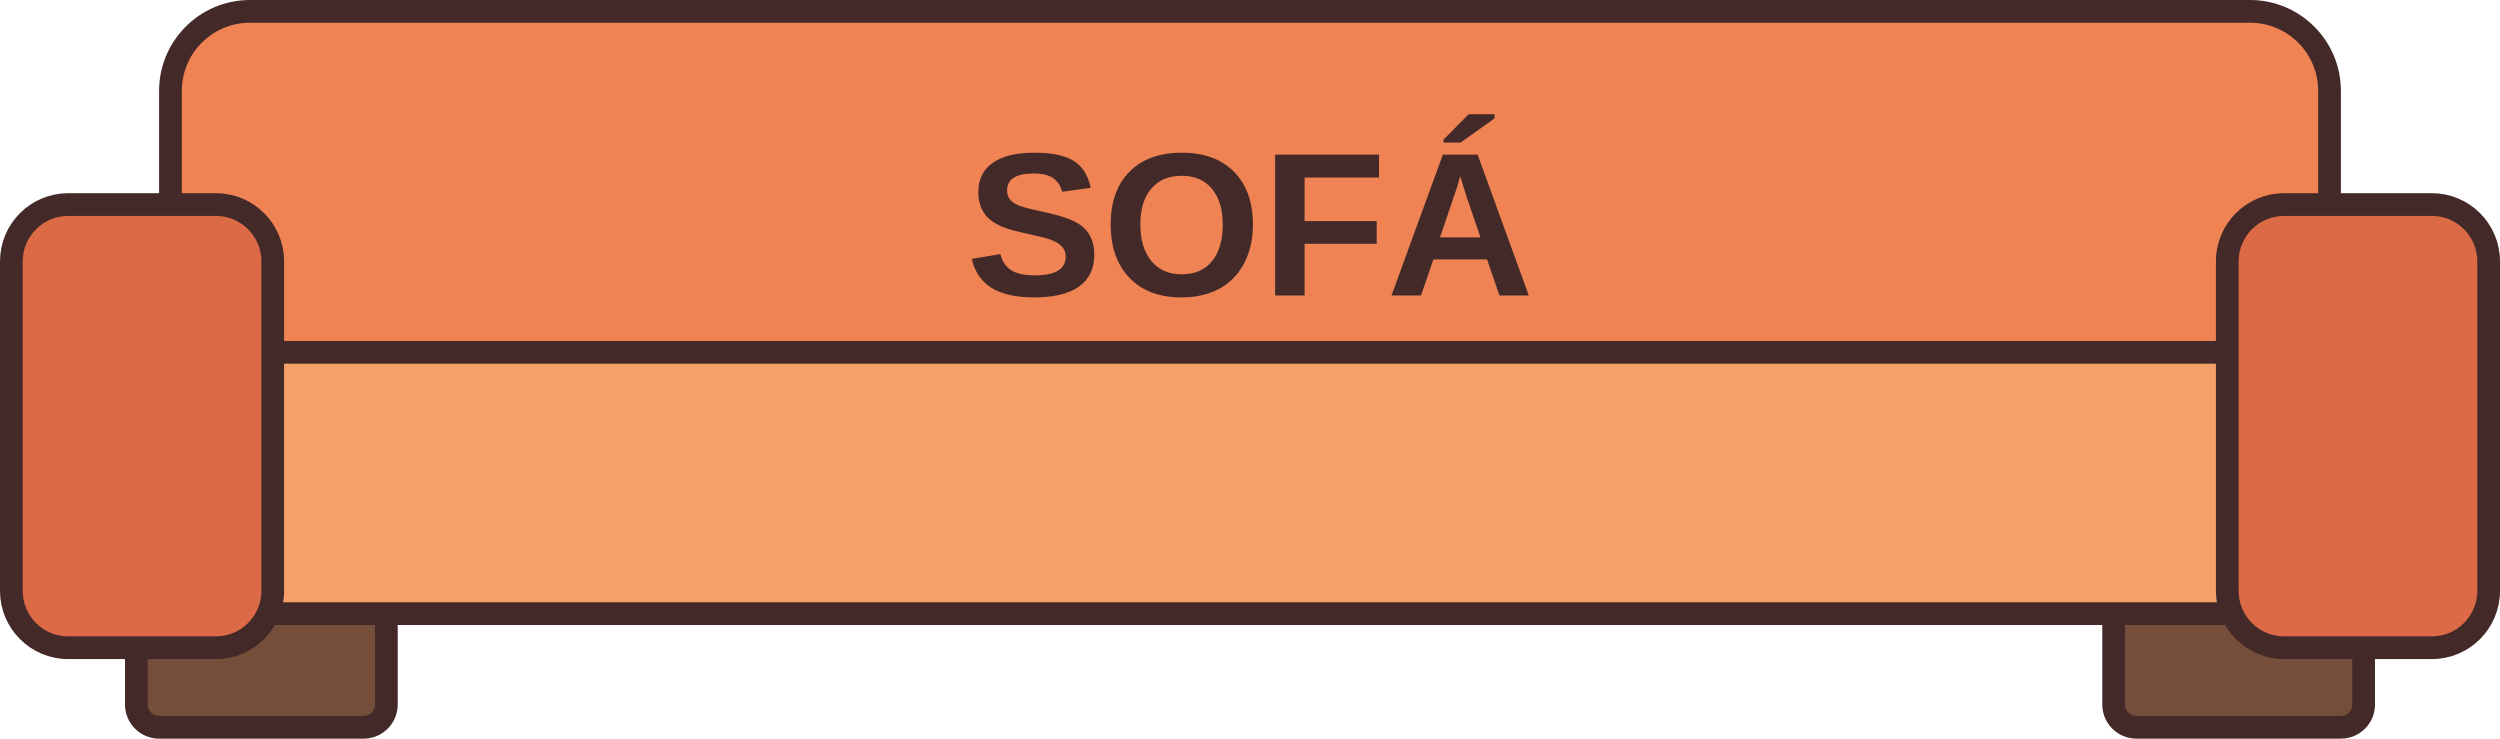
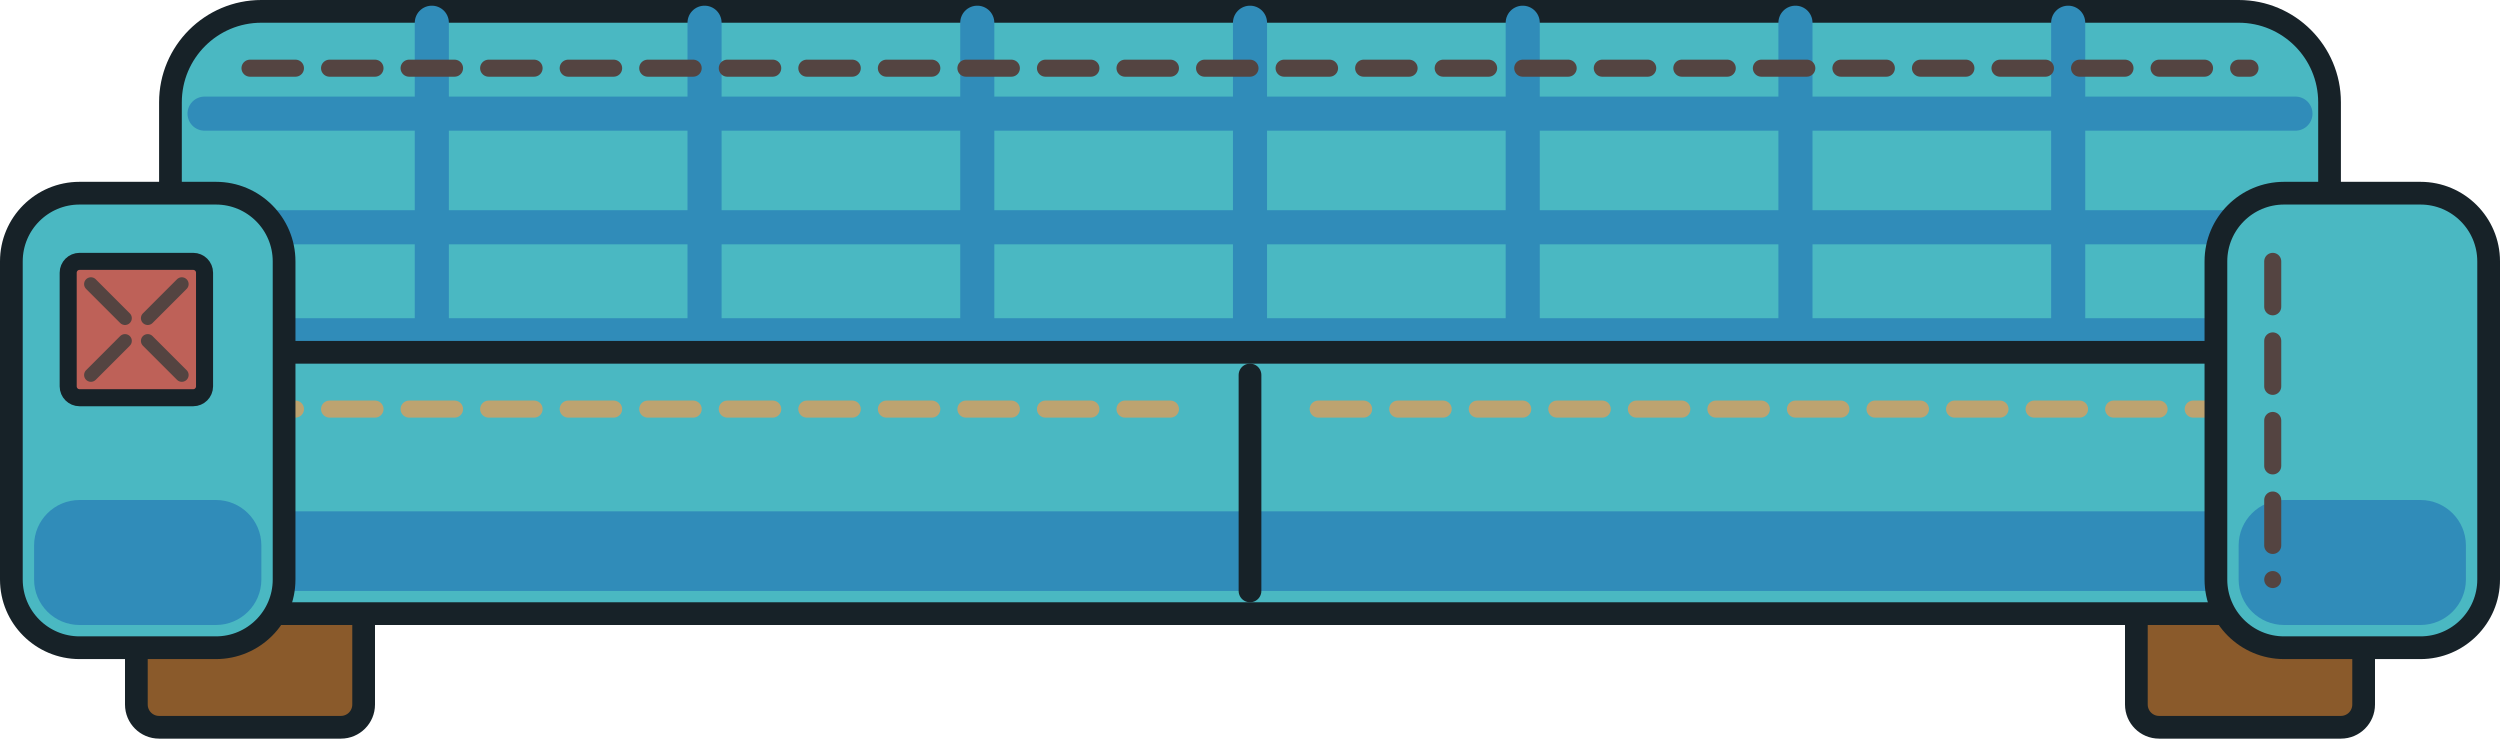
<svg xmlns="http://www.w3.org/2000/svg" width="220" height="65" viewBox="0 0 220 65" role="img" aria-labelledby="title">
-   <g stroke="#432a29" stroke-width="2" stroke-linejoin="round">
-     <rect x="12" y="49" width="22" height="15" rx="2" fill="#754e3b" />
-     <rect x="186" y="49" width="22" height="15" rx="2" fill="#754e3b" />
-     <rect x="15" y="1" width="190" height="42" rx="7" fill="#ef8354" />
-     <rect x="16" y="31" width="188" height="23" rx="4" fill="#f4a068" />
-     <rect x="1" y="18" width="23" height="39" rx="5" fill="#dc6a47" />
-     <rect x="196" y="18" width="23" height="39" rx="5" fill="#dc6a47" />
+   <g fill="none" stroke="#172228" stroke-width="2" stroke-linejoin="round" stroke-linecap="round">
+     <rect x="12" y="51" width="20" height="13" rx="2" fill="#8A5A2B" />
+     <rect x="188" y="51" width="20" height="13" rx="2" fill="#8A5A2B" />
+     <rect x="15" y="1" width="190" height="42" rx="8" fill="#4AB8C2" />
+     <path d="M38 2 V28 M62 2 V28 M86 2 V28 M110 2 V28 M134 2 V28 M158 2 V28 M182 2 V28 M18 10 H202 M17 20 H203" stroke="#308CB9" stroke-width="3" />
+     <path d="M17 28 H203 V37 Q203 40 200 40 H20 Q17 40 17 37 Z" fill="#308CB9" stroke="none" />
+     <path d="M22 6 H198" stroke="#544441" stroke-width="1.5" stroke-dasharray="4 3" />
+     <rect x="16" y="31" width="188" height="23" rx="5" fill="#4AB8C2" />
+     <rect x="18" y="45" width="184" height="7" rx="3" fill="#308CB9" stroke="none" />
+     <path d="M110 33 V52" />
+     <path d="M22 36 H104 M116 36 H198" stroke="#BDA370" stroke-width="1.5" stroke-dasharray="4 3" />
+     <rect x="1" y="17" width="24" height="40" rx="6" fill="#4AB8C2" />
+     <rect x="195" y="17" width="24" height="40" rx="6" fill="#4AB8C2" />
+     <rect x="3" y="44" width="20" height="11" rx="4" fill="#308CB9" stroke="none" />
+     <rect x="197" y="44" width="20" height="11" rx="4" fill="#308CB9" stroke="none" />
+     <rect x="6" y="23" width="12" height="12" rx="1" fill="#BE6158" stroke-width="1.5" />
+     <path d="M8 25 l3 3 M8 33 l3 -3 M16 25 l-3 3 M16 33 l-3 -3" stroke="#544441" stroke-width="1.2" />
+     <path d="M200 23 V51" stroke="#544441" stroke-width="1.5" stroke-dasharray="4 3" />
  </g>
-   <text x="110" y="26" text-anchor="middle" font-family="Arial, sans-serif" font-size="18" font-weight="700" fill="#432a29">SOFÁ</text>
</svg>
